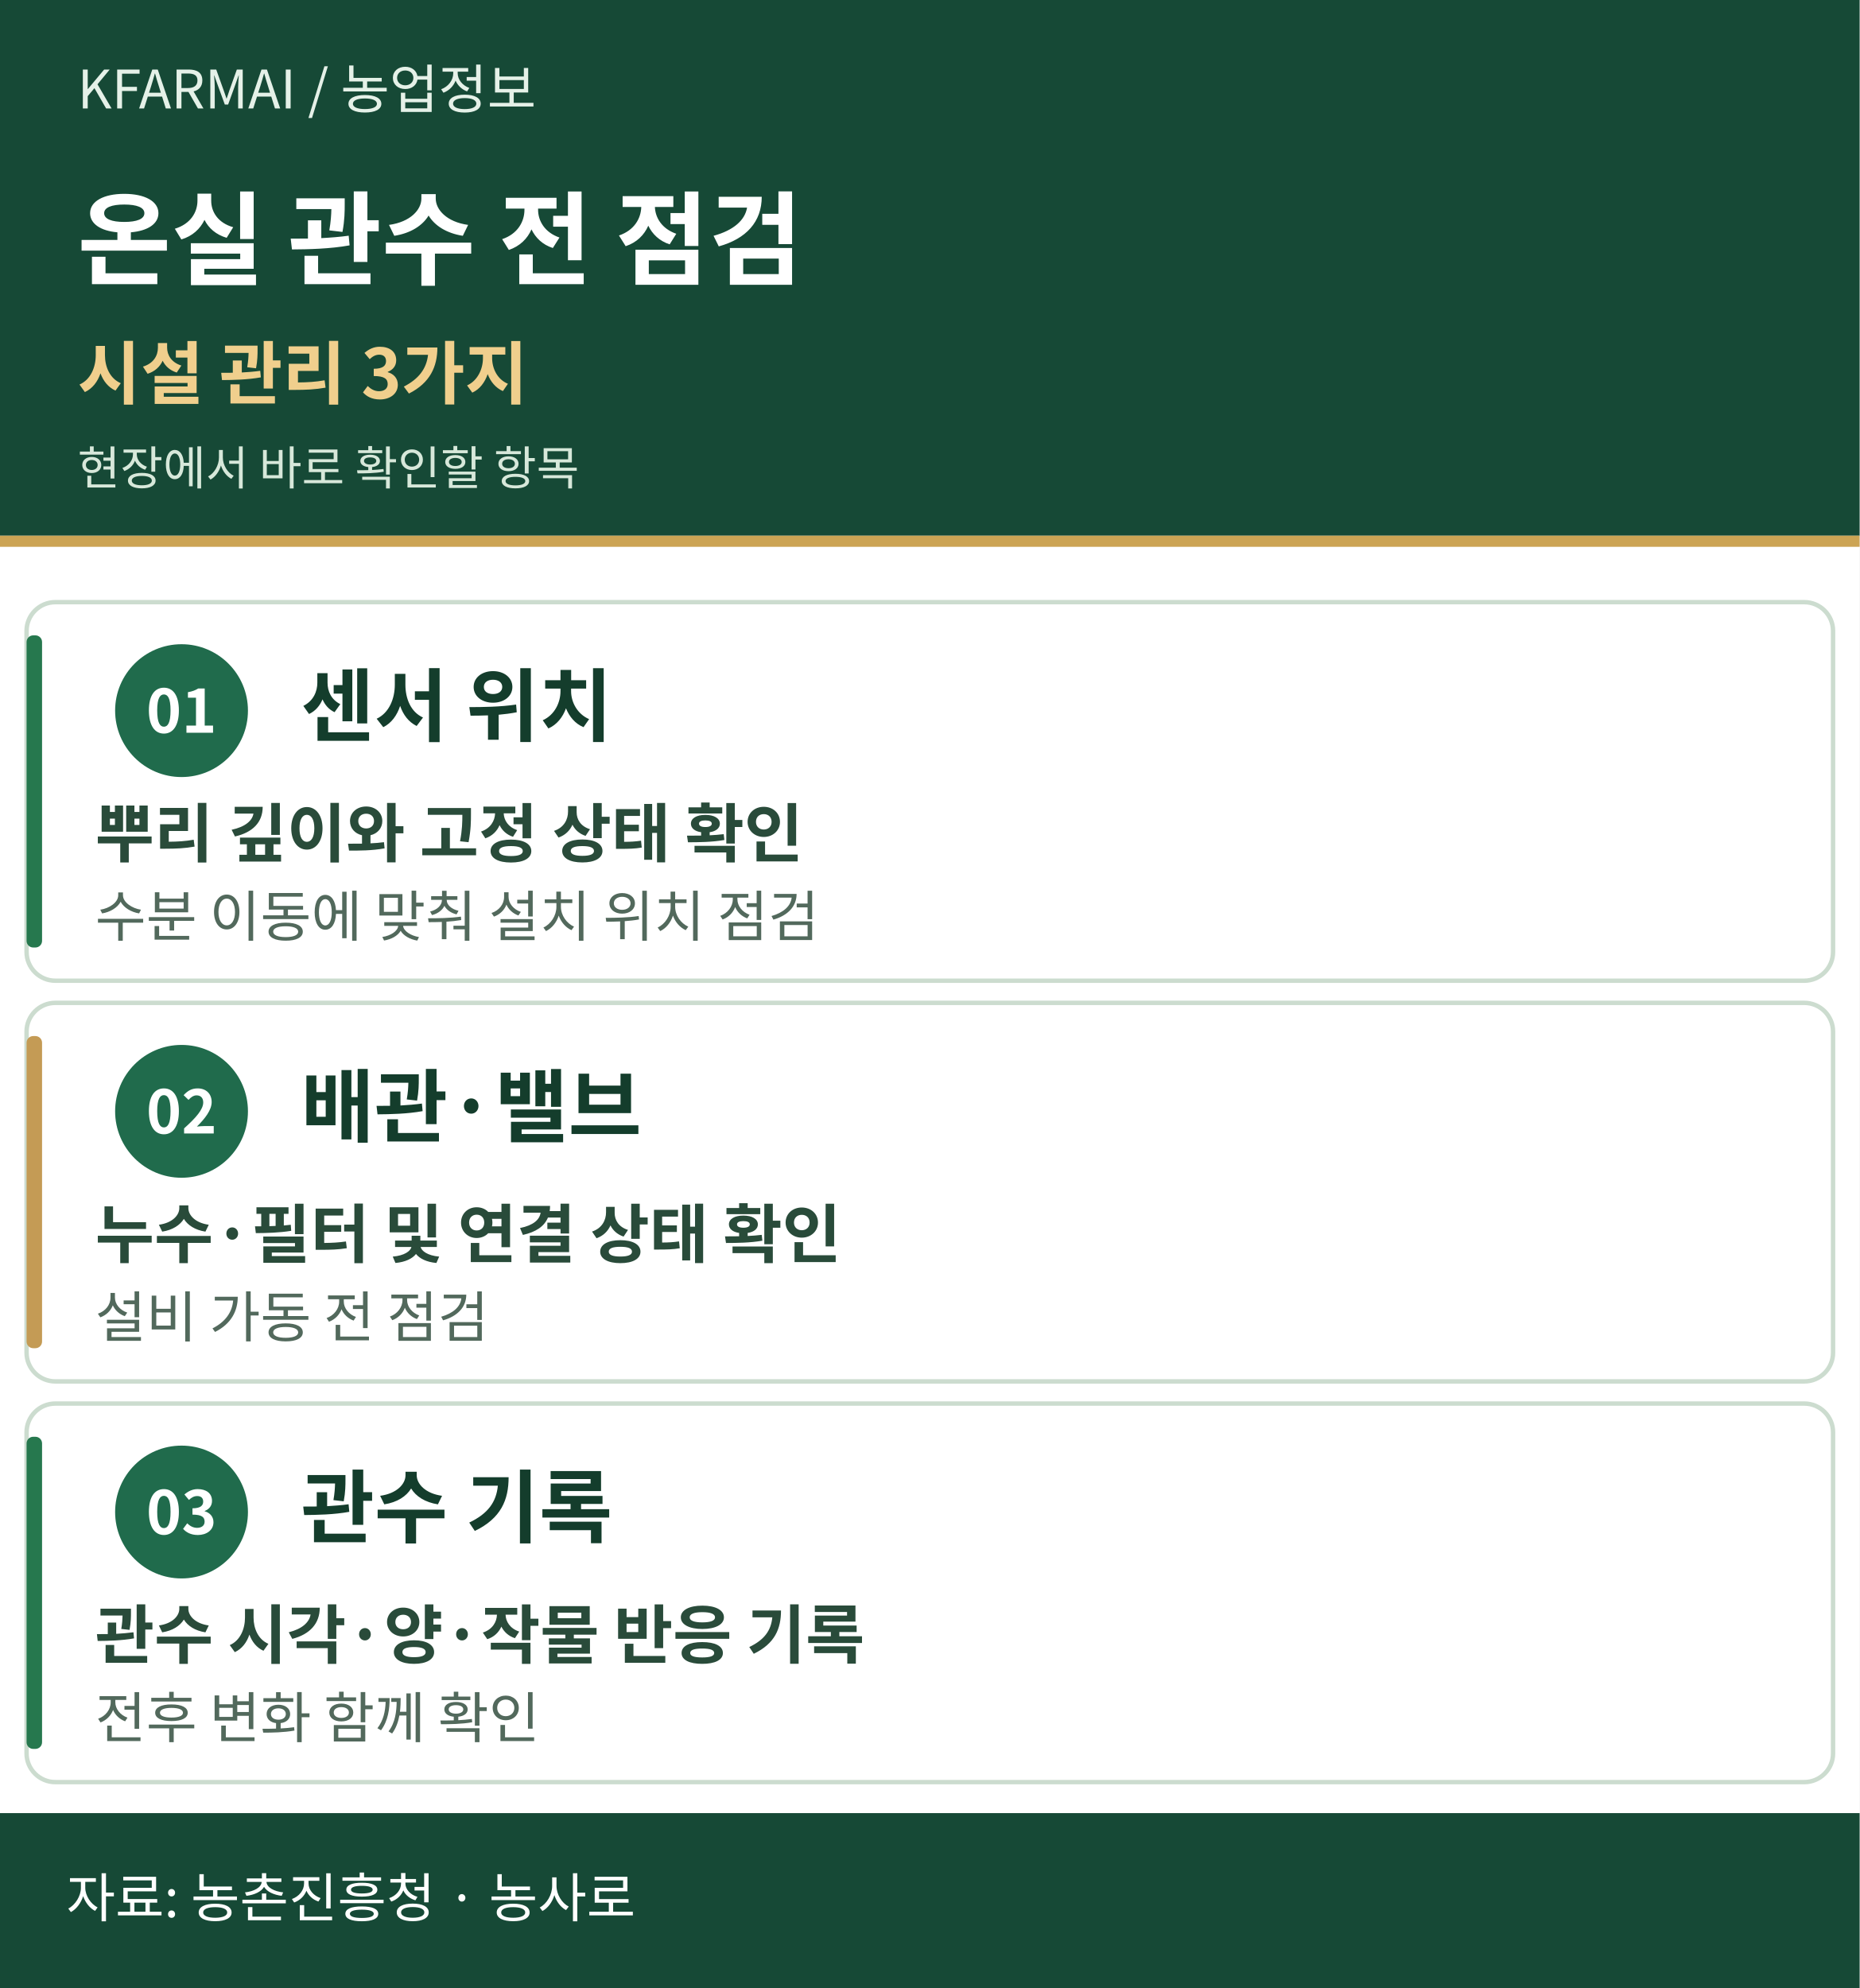
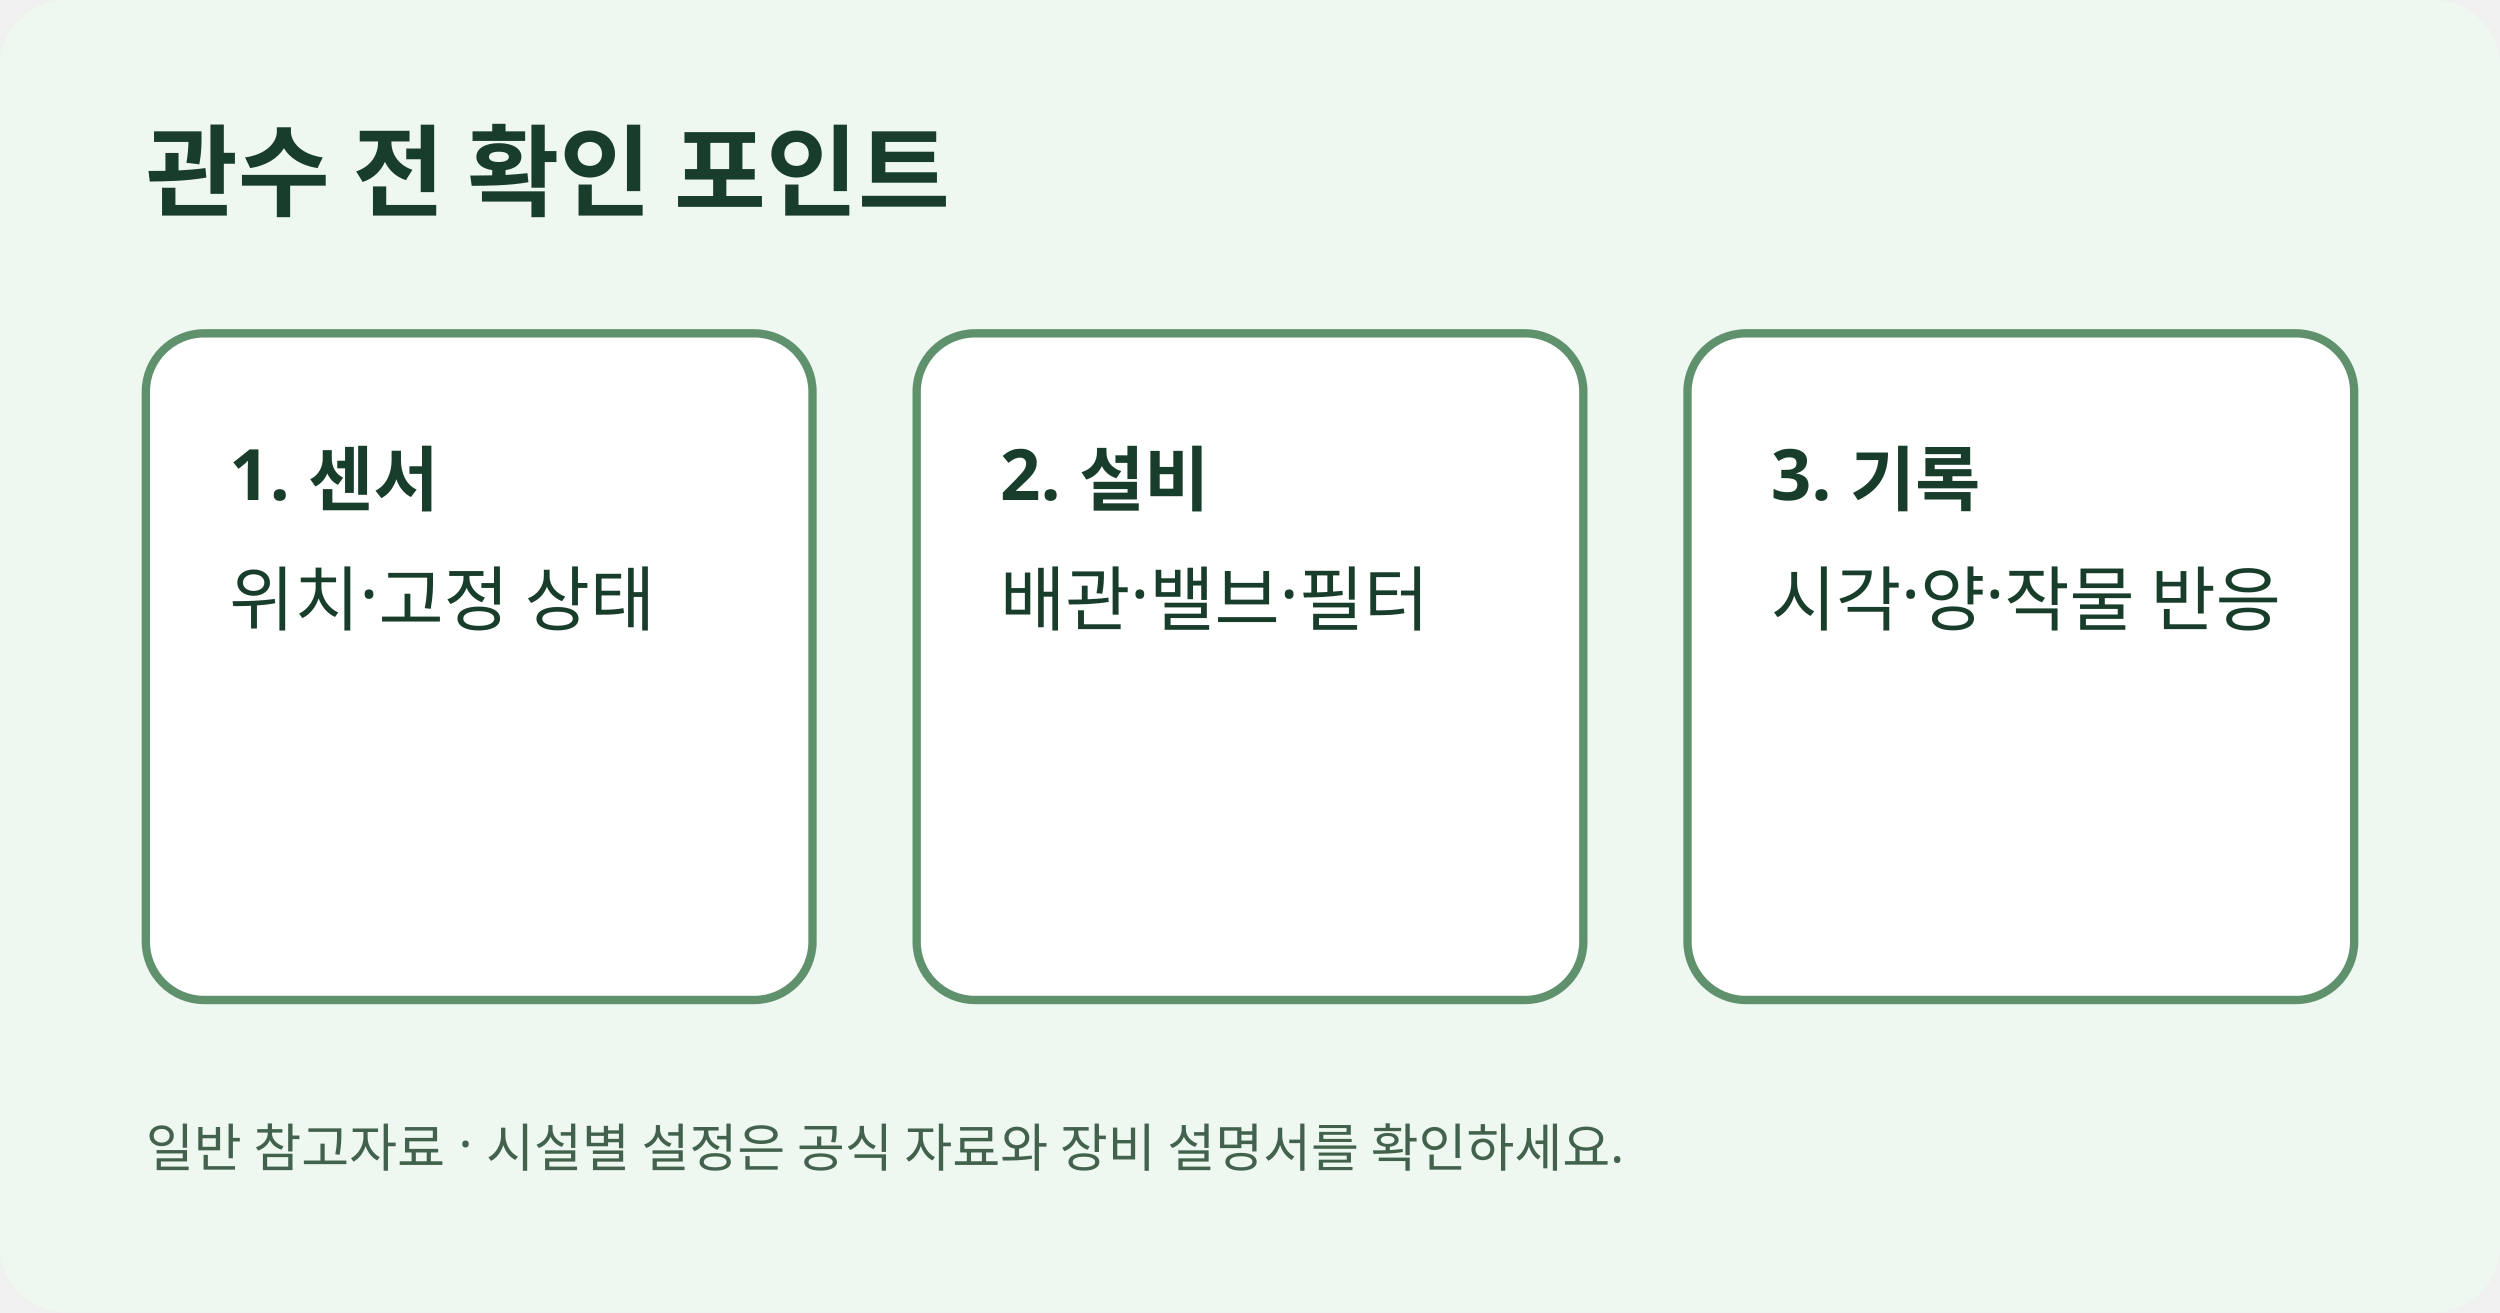
- <svg xmlns="http://www.w3.org/2000/svg" width="840" height="898" viewBox="0 0 840 898" role="img" aria-labelledby="t d">
-   <rect width="840" height="898" fill="#FFFFFF" />
-   <rect x="0" y="0" width="840" height="242" fill="#164936" />
-   <rect x="0" y="242" width="840" height="5" fill="#CCA454" />
-   <text x="35" y="49" font-family="Malgun Gothic,Noto Sans CJK KR,Apple SD Gothic Neo,sans-serif" font-size="24" fill="#E5F1E8">KFARMAI / 농업정보</text>
-   <text x="35" y="125" font-family="Malgun Gothic,Noto Sans CJK KR,Apple SD Gothic Neo,sans-serif" font-size="46" font-weight="800" fill="#FFFFFF">온실 관수 전 점검</text>
-   <text x="35" y="180" font-family="Malgun Gothic,Noto Sans CJK KR,Apple SD Gothic Neo,sans-serif" font-size="31" font-weight="750" fill="#F0CF8D">시설 관리 3가지</text>
-   <text x="35" y="219" font-family="Malgun Gothic,Noto Sans CJK KR,Apple SD Gothic Neo,sans-serif" font-size="21" fill="#D7E8DA">현장에서 바로 확인할 항목</text>
-   <g data-check="1">
-     <rect x="12" y="272" width="816" height="171" rx="13" fill="#FFFFFF" stroke="#CCDCCF" stroke-width="2" />
-     <rect x="12" y="287" width="7" height="141" rx="3" fill="#26784E" />
-     <circle cx="82" cy="321" r="30" fill="#206B4C" />
-     <text x="82" y="331" text-anchor="middle" font-family="Malgun Gothic,Noto Sans CJK KR,Apple SD Gothic Neo,sans-serif" font-size="27" font-weight="750" fill="#FFFFFF">01</text>
-     <text x="136" y="332" font-family="Malgun Gothic,Noto Sans CJK KR,Apple SD Gothic Neo,sans-serif" font-size="36" font-weight="750" fill="#143D2C">센서 위치</text>
-     <text x="43" y="387" font-family="Malgun Gothic,Noto Sans CJK KR,Apple SD Gothic Neo,sans-serif" font-size="29" font-weight="600" fill="#294B3A">뿌리 깊이와 고정 상태 확인</text>
-     <text x="43" y="423" font-family="Malgun Gothic,Noto Sans CJK KR,Apple SD Gothic Neo,sans-serif" font-size="25" fill="#52695C">수분 이동에 맞춰 설치 위치 점검</text>
+ <svg xmlns="http://www.w3.org/2000/svg" width="1200" height="630" viewBox="0 0 1200 630" role="img" aria-labelledby="title desc">
+   <rect width="1200" height="630" rx="32" fill="#eff8f0" />
+   <text x="70" y="100" font-family="sans-serif" font-size="48" font-weight="700" fill="#183d2a">관수 전 확인 포인트</text>
+   <g font-family="sans-serif" font-size="34" fill="#183d2a">
+     <rect x="70" y="160" width="320" height="320" rx="28" fill="#ffffff" stroke="#5f916d" stroke-width="4" />
+     <text x="110" y="240" font-weight="700">1. 센서</text>
+     <text x="110" y="300">위치·고정 상태</text>
+     <rect x="440" y="160" width="320" height="320" rx="28" fill="#ffffff" stroke="#5f916d" stroke-width="4" />
+     <text x="480" y="240" font-weight="700">2. 설비</text>
+     <text x="480" y="300">배관·밸브·필터</text>
+     <rect x="810" y="160" width="320" height="320" rx="28" fill="#ffffff" stroke="#5f916d" stroke-width="4" />
+     <text x="850" y="240" font-weight="700">3. 기록</text>
+     <text x="850" y="300">시각·양·작물 반응</text>
  </g>
-   <g data-check="2">
-     <rect x="12" y="453" width="816" height="171" rx="13" fill="#FFFFFF" stroke="#CCDCCF" stroke-width="2" />
-     <rect x="12" y="468" width="7" height="141" rx="3" fill="#C49B55" />
-     <circle cx="82" cy="502" r="30" fill="#206B4C" />
-     <text x="82" y="512" text-anchor="middle" font-family="Malgun Gothic,Noto Sans CJK KR,Apple SD Gothic Neo,sans-serif" font-size="27" font-weight="750" fill="#FFFFFF">02</text>
-     <text x="136" y="513" font-family="Malgun Gothic,Noto Sans CJK KR,Apple SD Gothic Neo,sans-serif" font-size="36" font-weight="750" fill="#143D2C">배관·밸브</text>
-     <text x="43" y="568" font-family="Malgun Gothic,Noto Sans CJK KR,Apple SD Gothic Neo,sans-serif" font-size="29" font-weight="600" fill="#294B3A">누수·필터 및 연결 상태 확인</text>
-     <text x="43" y="604" font-family="Malgun Gothic,Noto Sans CJK KR,Apple SD Gothic Neo,sans-serif" font-size="25" fill="#52695C">설비 가동 전 점검</text>
-   </g>
-   <g data-check="3">
-     <rect x="12" y="634" width="816" height="171" rx="13" fill="#FFFFFF" stroke="#CCDCCF" stroke-width="2" />
-     <rect x="12" y="649" width="7" height="141" rx="3" fill="#26784E" />
-     <circle cx="82" cy="683" r="30" fill="#206B4C" />
-     <text x="82" y="693" text-anchor="middle" font-family="Malgun Gothic,Noto Sans CJK KR,Apple SD Gothic Neo,sans-serif" font-size="27" font-weight="750" fill="#FFFFFF">03</text>
-     <text x="136" y="694" font-family="Malgun Gothic,Noto Sans CJK KR,Apple SD Gothic Neo,sans-serif" font-size="36" font-weight="750" fill="#143D2C">관수 기록</text>
-     <text x="43" y="749" font-family="Malgun Gothic,Noto Sans CJK KR,Apple SD Gothic Neo,sans-serif" font-size="29" font-weight="600" fill="#294B3A">관수 시각·양·작물 반응 기록</text>
-     <text x="43" y="785" font-family="Malgun Gothic,Noto Sans CJK KR,Apple SD Gothic Neo,sans-serif" font-size="25" fill="#52695C">전후 변화 함께 확인</text>
-   </g>
-   <rect x="0" y="819" width="840" height="79" fill="#164936" />
-   <text x="30" y="866" font-family="Malgun Gothic,Noto Sans CJK KR,Apple SD Gothic Neo,sans-serif" font-size="24" fill="#FFFFFF">자료: 농촌진흥청 · 농사로</text>
+   <text x="70" y="560" font-family="sans-serif" font-size="25" fill="#42624d">일반 참고자료 · 시설별 설정은 공식 자료와 장비 설명서를 확인하세요.</text>
</svg>
